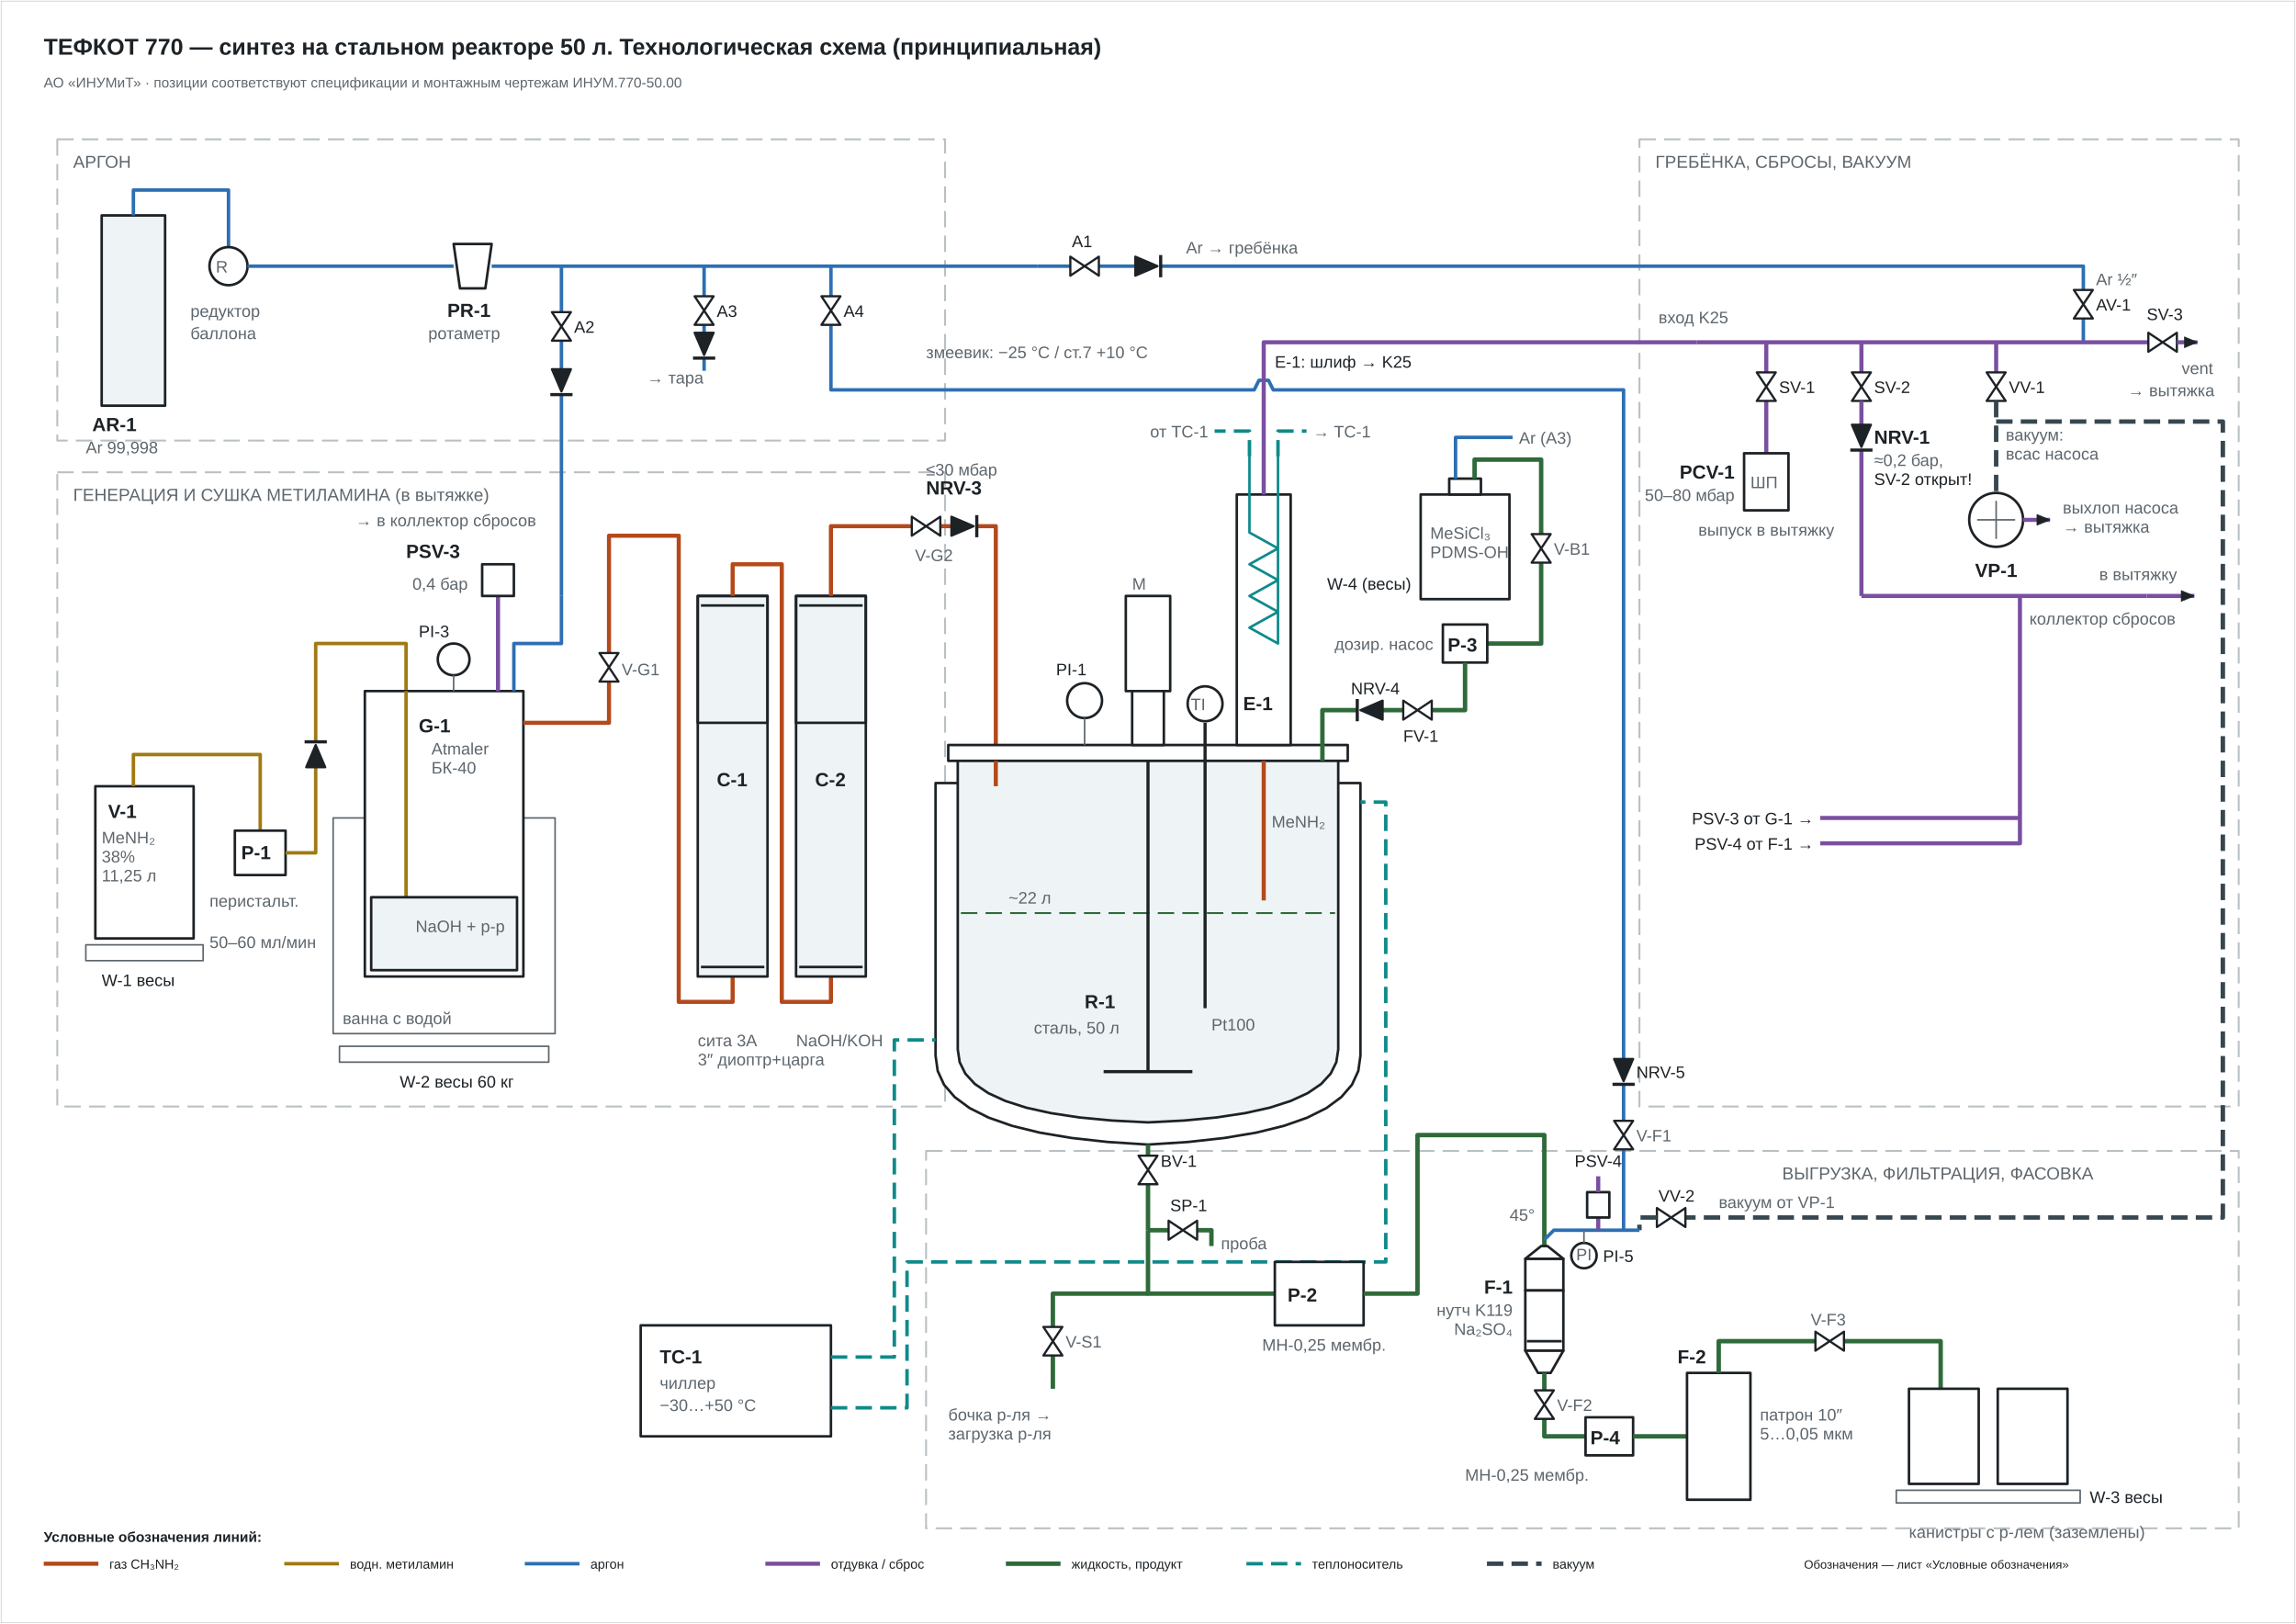
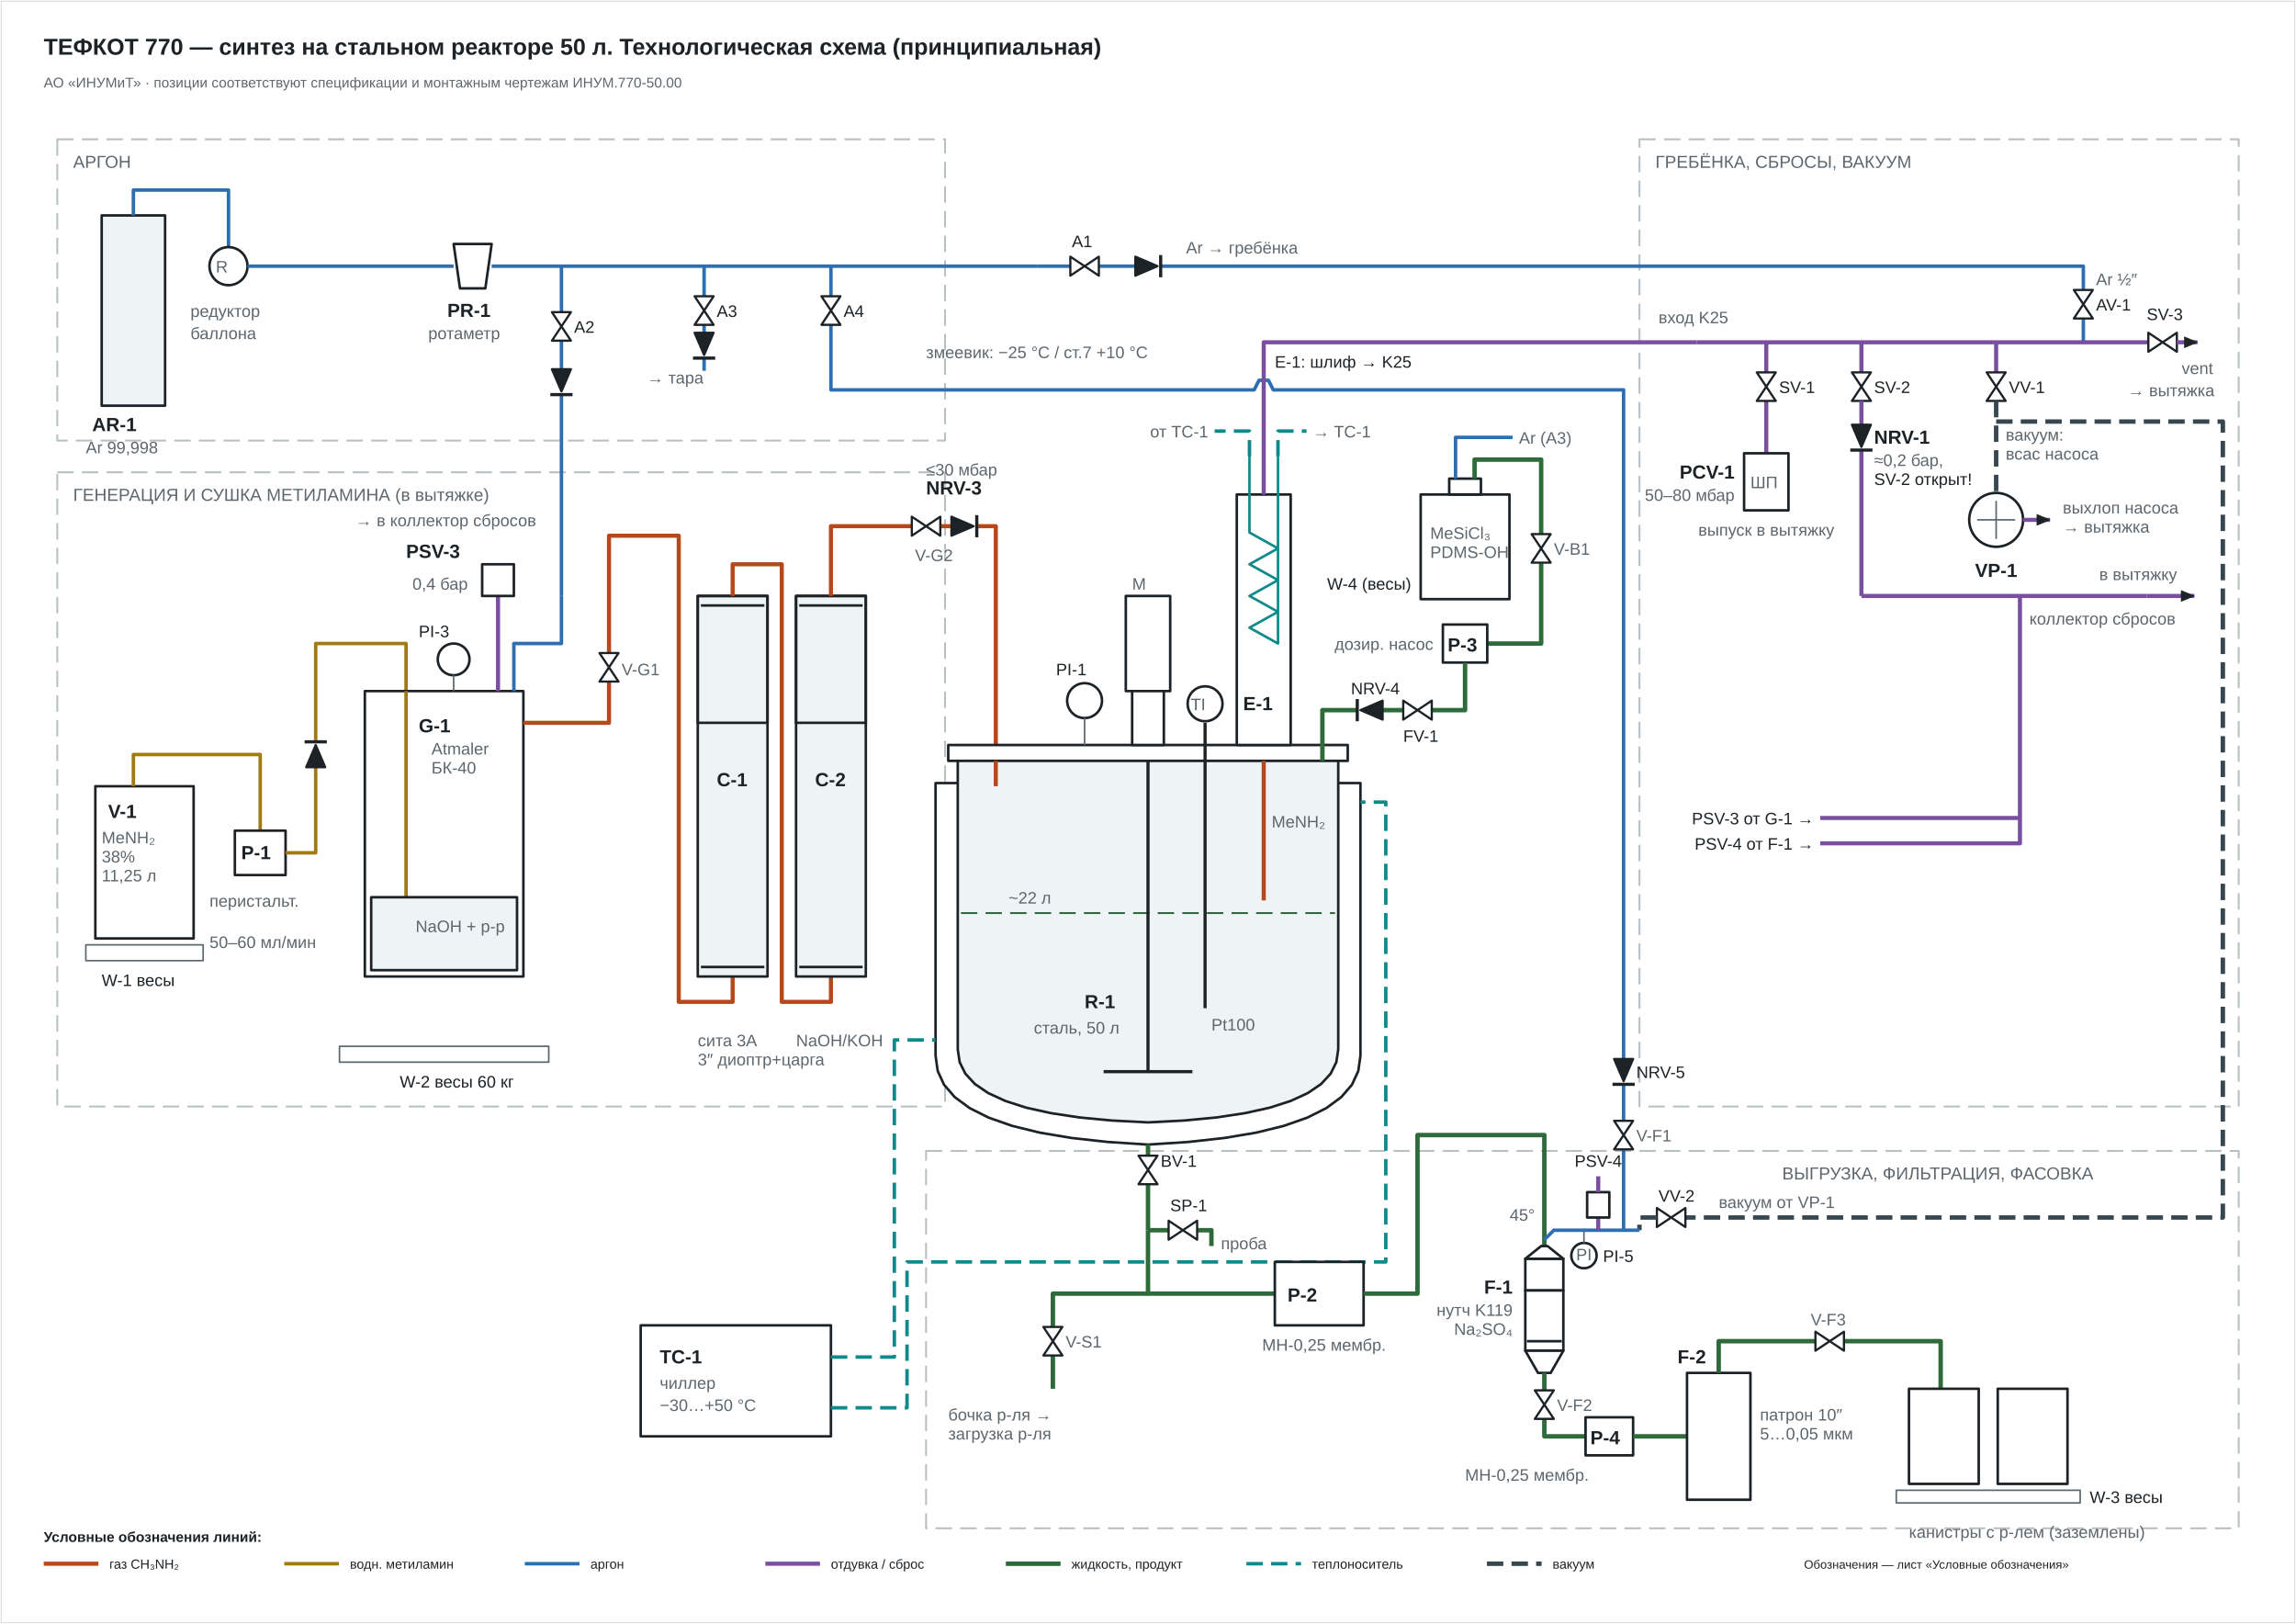
<svg xmlns="http://www.w3.org/2000/svg" viewBox="0 0 420.0 297.0" width="420.0mm" height="297.0mm" font-family="Arial, 'Liberation Sans', sans-serif">
  <rect width="100%" height="100%" fill="#fff" />
  <path d="M0.20,0.20 L419.80,0.20 L419.80,296.80 L0.20,296.80 Z" fill="none" stroke="#bbbbbb" stroke-width="0.1" stroke-linejoin="round" />
  <text x="8.00" y="10.00" font-size="4.2" text-anchor="start" fill="#1d2226" font-weight="bold">ТЕФКОТ 770 — синтез на стальном реакторе 50 л. Технологическая схема (принципиальная)</text>
  <text x="8.00" y="16.00" font-size="2.6" text-anchor="start" fill="#5d666d">АО «ИНУМиТ» · позиции соответствуют спецификации и монтажным чертежам ИНУМ.770-50.00</text>
  <path d="M10.48,25.48 L172.88,25.48 L172.88,80.58 L10.48,80.58 Z" fill="none" stroke="#b9c0c3" stroke-width="0.348" stroke-dasharray="3 1.5" stroke-linejoin="round" />
  <text x="13.38" y="30.70" font-size="3.19" text-anchor="start" fill="#5d666d">АРГОН</text>
  <path d="M10.48,86.38 L172.88,86.38 L172.88,202.38 L10.48,202.38 Z" fill="none" stroke="#b9c0c3" stroke-width="0.348" stroke-dasharray="3 1.5" stroke-linejoin="round" />
  <text x="13.38" y="91.60" font-size="3.19" text-anchor="start" fill="#5d666d">ГЕНЕРАЦИЯ И СУШКА МЕТИЛАМИНА (в вытяжке)</text>
  <path d="M299.90,25.48 L409.52,25.48 L409.52,202.38 L299.90,202.38 Z" fill="none" stroke="#b9c0c3" stroke-width="0.348" stroke-dasharray="3 1.5" stroke-linejoin="round" />
  <text x="302.80" y="30.70" font-size="3.19" text-anchor="start" fill="#5d666d">ГРЕБЁНКА, СБРОСЫ, ВАКУУМ</text>
  <path d="M169.40,210.50 L409.52,210.50 L409.52,279.52 L169.40,279.52 Z" fill="none" stroke="#b9c0c3" stroke-width="0.348" stroke-dasharray="3 1.5" stroke-linejoin="round" />
  <text x="326.00" y="215.72" font-size="3.19" text-anchor="start" fill="#5d666d">ВЫГРУЗКА, ФИЛЬТРАЦИЯ, ФАСОВКА</text>
  <path d="M18.60,39.40 L30.20,39.40 L30.20,74.20 L18.60,74.20 Z" fill="#eef3f5" stroke="#1d2226" stroke-width="0.464" stroke-linejoin="round" />
  <text x="16.86" y="78.84" font-size="3.48" text-anchor="start" fill="#1d2226" font-weight="bold">AR-1</text>
  <text x="15.70" y="82.90" font-size="3.045" text-anchor="start" fill="#5d666d">Ar 99,998</text>
  <path d="M24.40,39.40 L24.40,34.76 L41.80,34.76 L41.80,45.20" fill="none" stroke="#2d6fb3" stroke-width="0.638" stroke-linejoin="round" />
  <circle cx="41.80" cy="48.68" r="3.48" fill="#ffffff" stroke="#1d2226" stroke-width="0.464" />
  <text x="39.48" y="49.84" font-size="3.045" text-anchor="start" fill="#5d666d">R</text>
  <text x="34.84" y="57.96" font-size="3.045" text-anchor="start" fill="#5d666d">редуктор</text>
  <text x="34.84" y="62.02" font-size="3.045" text-anchor="start" fill="#5d666d">баллона</text>
  <path d="M45.28,48.68 L82.98,48.68" fill="none" stroke="#2d6fb3" stroke-width="0.638" stroke-linejoin="round" />
  <path d="M82.98,44.62 L89.94,44.62 L88.78,52.74 L84.14,52.74 Z" fill="#ffffff" stroke="#1d2226" stroke-width="0.464" stroke-linejoin="round" />
  <text x="81.82" y="57.96" font-size="3.48" text-anchor="start" fill="#1d2226" font-weight="bold">PR-1</text>
  <text x="78.34" y="62.02" font-size="3.045" text-anchor="start" fill="#5d666d">ротаметр</text>
  <path d="M89.94,48.68 L169.40,48.68 L189.70,48.68" fill="none" stroke="#2d6fb3" stroke-width="0.638" stroke-linejoin="round" />
  <path d="M102.70,48.68 L102.70,57.09" fill="none" stroke="#2d6fb3" stroke-width="0.638" stroke-linejoin="round" />
  <path d="M102.70,62.31 L102.70,67.53" fill="none" stroke="#2d6fb3" stroke-width="0.638" stroke-linejoin="round" />
  <path d="M102.70,72.17 L102.70,109.00" fill="none" stroke="#2d6fb3" stroke-width="0.638" stroke-linejoin="round" />
  <path d="M100.96,57.09 L104.44,62.31 L100.96,62.31 L104.44,57.09 Z" fill="#ffffff" stroke="#1d2226" stroke-width="0.406" stroke-linejoin="round" />
  <text x="105.02" y="60.86" font-size="3.045" text-anchor="start" fill="#1d2226">A2</text>
  <path d="M100.96,67.53 L102.70,71.59 L104.44,67.53 Z" fill="#1d2226" stroke="#1d2226" stroke-width="0.406" stroke-linejoin="round" />
  <path d="M100.67,72.17 L104.73,72.17" fill="none" stroke="#1d2226" stroke-width="0.58" stroke-linejoin="round" />
  <path d="M128.80,48.68 L128.80,54.19" fill="none" stroke="#2d6fb3" stroke-width="0.638" stroke-linejoin="round" />
  <path d="M128.80,59.41 L128.80,60.86" fill="none" stroke="#2d6fb3" stroke-width="0.638" stroke-linejoin="round" />
  <path d="M128.80,65.50 L128.80,67.82" fill="none" stroke="#2d6fb3" stroke-width="0.638" stroke-linejoin="round" />
  <path d="M127.06,54.19 L130.54,59.41 L127.06,59.41 L130.54,54.19 Z" fill="#ffffff" stroke="#1d2226" stroke-width="0.406" stroke-linejoin="round" />
  <path d="M127.06,60.86 L128.80,64.92 L130.54,60.86 Z" fill="#1d2226" stroke="#1d2226" stroke-width="0.406" stroke-linejoin="round" />
  <path d="M126.77,65.50 L130.83,65.50" fill="none" stroke="#1d2226" stroke-width="0.58" stroke-linejoin="round" />
  <text x="131.12" y="57.96" font-size="3.045" text-anchor="start" fill="#1d2226">A3</text>
  <text x="118.36" y="70.14" font-size="3.045" text-anchor="start" fill="#5d666d">→ тара</text>
  <path d="M152.00,48.68 L152.00,54.19" fill="none" stroke="#2d6fb3" stroke-width="0.638" stroke-linejoin="round" />
  <path d="M152.00,59.41 L152.00,71.30 L229.43,71.30 L230.30,69.56 L232.04,69.56 L232.91,71.30 L297.00,71.30 L297.00,193.68" fill="none" stroke="#2d6fb3" stroke-width="0.638" stroke-linejoin="round" />
  <path d="M297.00,198.32 L297.00,204.99" fill="none" stroke="#2d6fb3" stroke-width="0.638" stroke-linejoin="round" />
  <path d="M297.00,210.21 L297.00,225.00" fill="none" stroke="#2d6fb3" stroke-width="0.638" stroke-linejoin="round" />
  <path d="M150.26,54.19 L153.74,59.41 L150.26,59.41 L153.74,54.19 Z" fill="#ffffff" stroke="#1d2226" stroke-width="0.406" stroke-linejoin="round" />
  <text x="154.32" y="57.96" font-size="3.045" text-anchor="start" fill="#1d2226">A4</text>
  <path d="M295.26,193.68 L297.00,197.74 L298.74,193.68 Z" fill="#1d2226" stroke="#1d2226" stroke-width="0.406" stroke-linejoin="round" />
  <path d="M294.97,198.32 L299.03,198.32" fill="none" stroke="#1d2226" stroke-width="0.58" stroke-linejoin="round" />
  <text x="299.32" y="197.16" font-size="3.045" text-anchor="start" fill="#1d2226">NRV-5</text>
  <path d="M295.26,204.99 L298.74,210.21 L295.26,210.21 L298.74,204.99 Z" fill="#ffffff" stroke="#1d2226" stroke-width="0.406" stroke-linejoin="round" />
  <text x="299.32" y="208.76" font-size="3.045" text-anchor="start" fill="#5d666d">V-F1</text>
  <path d="M189.70,48.68 L195.79,48.68" fill="none" stroke="#2d6fb3" stroke-width="0.638" stroke-linejoin="round" />
  <path d="M201.01,48.68 L207.68,48.68" fill="none" stroke="#2d6fb3" stroke-width="0.638" stroke-linejoin="round" />
  <path d="M212.32,48.68 L381.10,48.68 L381.10,53.03" fill="none" stroke="#2d6fb3" stroke-width="0.638" stroke-linejoin="round" />
  <path d="M381.10,58.25 L381.10,62.60" fill="none" stroke="#2d6fb3" stroke-width="0.638" stroke-linejoin="round" />
  <path d="M195.79,46.94 L201.01,50.42 L201.01,46.94 L195.79,50.42 Z" fill="#ffffff" stroke="#1d2226" stroke-width="0.406" stroke-linejoin="round" />
  <text x="196.08" y="45.20" font-size="3.045" text-anchor="start" fill="#1d2226">A1</text>
  <path d="M207.68,46.94 L211.74,48.68 L207.68,50.42 Z" fill="#1d2226" stroke="#1d2226" stroke-width="0.406" stroke-linejoin="round" />
  <path d="M212.32,46.65 L212.32,50.71" fill="none" stroke="#1d2226" stroke-width="0.58" stroke-linejoin="round" />
  <text x="216.96" y="46.36" font-size="3.045" text-anchor="start" fill="#5d666d">Ar → гребёнка</text>
  <path d="M17.44,143.80 L35.42,143.80 L35.42,171.64 L17.44,171.64 Z" fill="#ffffff" stroke="#1d2226" stroke-width="0.464" stroke-linejoin="round" />
  <text x="19.76" y="149.60" font-size="3.48" text-anchor="start" fill="#1d2226" font-weight="bold">V-1</text>
  <text x="18.60" y="154.24" font-size="3.045" text-anchor="start" fill="#5d666d">MeNH₂</text>
  <text x="18.60" y="157.72" font-size="3.045" text-anchor="start" fill="#5d666d">38%</text>
  <text x="18.60" y="161.20" font-size="3.045" text-anchor="start" fill="#5d666d">11,25 л</text>
  <path d="M15.70,172.80 L37.16,172.80 L37.16,175.70 L15.70,175.70 Z" fill="none" stroke="#5d666d" stroke-width="0.29" stroke-linejoin="round" />
  <text x="18.60" y="180.34" font-size="3.045" text-anchor="start" fill="#1d2226">W-1 весы</text>
  <path d="M24.40,143.80 L24.40,138.00 L47.60,138.00 L47.60,151.92" fill="none" stroke="#a07a12" stroke-width="0.638" stroke-linejoin="round" />
  <path d="M42.96,151.92 L52.24,151.92 L52.24,160.04 L42.96,160.04 Z" fill="#ffffff" stroke="#1d2226" stroke-width="0.464" stroke-linejoin="round" />
  <text x="44.12" y="157.14" font-size="3.48" text-anchor="start" fill="#1d2226" font-weight="bold">P-1</text>
  <text x="38.32" y="165.84" font-size="3.045" text-anchor="start" fill="#5d666d">перистальт.</text>
  <text x="38.32" y="173.38" font-size="3.045" text-anchor="start" fill="#5d666d">50–60 мл/мин</text>
  <path d="M52.24,155.98 L57.75,155.98 L57.75,140.32" fill="none" stroke="#a07a12" stroke-width="0.638" stroke-linejoin="round" />
  <path d="M57.75,135.68 L57.75,117.70 L74.28,117.70 L74.28,126.40" fill="none" stroke="#a07a12" stroke-width="0.638" stroke-linejoin="round" />
  <path d="M56.01,140.32 L57.75,136.26 L59.49,140.32 Z" fill="#1d2226" stroke="#1d2226" stroke-width="0.406" stroke-linejoin="round" />
  <path d="M55.72,135.68 L59.78,135.68" fill="none" stroke="#1d2226" stroke-width="0.58" stroke-linejoin="round" />
-   <path d="M60.94,149.60 L101.54,149.60 L101.54,189.04 L60.94,189.04 Z" fill="none" stroke="#5d666d" stroke-width="0.29" stroke-linejoin="round" />
-   <text x="62.68" y="187.30" font-size="3.045" text-anchor="start" fill="#5d666d">ванна с водой</text>
  <path d="M66.74,126.40 L95.74,126.40 L95.74,178.60 L66.74,178.60 Z" fill="#ffffff" stroke="#1d2226" stroke-width="0.464" stroke-linejoin="round" />
  <path d="M74.28,126.40 L74.28,172.80" fill="none" stroke="#a07a12" stroke-width="0.638" stroke-linejoin="round" />
  <path d="M67.90,164.10 L94.58,164.10 L94.58,177.44 L67.90,177.44 Z" fill="#eef3f5" stroke="#1d2226" stroke-width="0.464" stroke-linejoin="round" />
  <text x="76.02" y="170.48" font-size="3.045" text-anchor="start" fill="#5d666d">NaOH + р-р</text>
  <text x="76.60" y="133.94" font-size="3.48" text-anchor="start" fill="#1d2226" font-weight="bold">G-1</text>
  <text x="78.92" y="138.00" font-size="3.045" text-anchor="start" fill="#5d666d">Atmaler</text>
  <text x="78.92" y="141.48" font-size="3.045" text-anchor="start" fill="#5d666d">БК-40</text>
  <path d="M62.10,191.36 L100.38,191.36 L100.38,194.26 L62.10,194.26 Z" fill="none" stroke="#5d666d" stroke-width="0.29" stroke-linejoin="round" />
  <text x="73.12" y="198.90" font-size="3.045" text-anchor="start" fill="#1d2226">W-2 весы 60 кг</text>
  <path d="M91.10,126.40 L91.10,117.70 L91.10,109.00" fill="none" stroke="#7a4fa0" stroke-width="0.754" stroke-linejoin="round" />
  <path d="M88.20,103.20 L94.00,103.20 L94.00,109.00 L88.20,109.00 Z" fill="#ffffff" stroke="#1d2226" stroke-width="0.464" stroke-linejoin="round" />
  <text x="74.28" y="102.04" font-size="3.48" text-anchor="start" fill="#1d2226" font-weight="bold">PSV-3</text>
  <text x="75.44" y="107.84" font-size="3.045" text-anchor="start" fill="#5d666d">0,4 бар</text>
  <text x="65.00" y="96.24" font-size="3.045" text-anchor="start" fill="#5d666d">→ в коллектор сбросов</text>
  <circle cx="82.98" cy="120.60" r="2.90" fill="#ffffff" stroke="#1d2226" stroke-width="0.464" />
  <path d="M82.98,123.50 L82.98,126.40" fill="none" stroke="#5d666d" stroke-width="0.29" stroke-linejoin="round" />
  <text x="76.60" y="116.54" font-size="3.045" text-anchor="start" fill="#1d2226">PI-3</text>
  <path d="M102.70,109.00 L102.70,117.70 L94.00,117.70 L94.00,126.40" fill="none" stroke="#2d6fb3" stroke-width="0.638" stroke-linejoin="round" />
  <path d="M95.74,132.20 L111.40,132.20 L111.40,124.66" fill="none" stroke="#b4491b" stroke-width="0.754" stroke-linejoin="round" />
  <path d="M111.40,119.44 L111.40,97.98 L124.16,97.98 L124.16,183.24 L134.02,183.24 L134.02,178.60" fill="none" stroke="#b4491b" stroke-width="0.754" stroke-linejoin="round" />
  <path d="M109.66,119.44 L113.14,124.66 L109.66,124.66 L113.14,119.44 Z" fill="#ffffff" stroke="#1d2226" stroke-width="0.406" stroke-linejoin="round" />
  <text x="113.72" y="123.50" font-size="3.045" text-anchor="start" fill="#5d666d">V-G1</text>
  <path d="M127.64,109.00 L140.40,109.00 L140.40,178.60 L127.64,178.60 Z" fill="#eef3f5" stroke="#1d2226" stroke-width="0.464" stroke-linejoin="round" />
  <path d="M127.64,109.00 L140.40,109.00 L140.40,132.20 L127.64,132.20 Z" fill="none" stroke="#1d2226" stroke-width="0.464" stroke-linejoin="round" />
  <path d="M128.22,110.74 L139.82,110.74" fill="none" stroke="#1d2226" stroke-width="0.464" stroke-linejoin="round" />
  <path d="M128.22,176.86 L139.82,176.86" fill="none" stroke="#1d2226" stroke-width="0.464" stroke-linejoin="round" />
  <text x="131.12" y="143.80" font-size="3.48" text-anchor="start" fill="#1d2226" font-weight="bold">C-1</text>
  <text x="127.64" y="191.36" font-size="3.045" text-anchor="start" fill="#5d666d">сита 3A</text>
  <text x="127.64" y="194.84" font-size="3.045" text-anchor="start" fill="#5d666d">3″ диоптр+царга</text>
  <path d="M134.02,109.00 L134.02,103.20 L143.01,103.20 L143.01,183.24 L152.00,183.24 L152.00,178.60" fill="none" stroke="#b4491b" stroke-width="0.754" stroke-linejoin="round" />
  <path d="M145.62,109.00 L158.38,109.00 L158.38,178.60 L145.62,178.60 Z" fill="#eef3f5" stroke="#1d2226" stroke-width="0.464" stroke-linejoin="round" />
  <path d="M145.62,109.00 L158.38,109.00 L158.38,132.20 L145.62,132.20 Z" fill="none" stroke="#1d2226" stroke-width="0.464" stroke-linejoin="round" />
  <path d="M146.20,110.74 L157.80,110.74" fill="none" stroke="#1d2226" stroke-width="0.464" stroke-linejoin="round" />
  <path d="M146.20,176.86 L157.80,176.86" fill="none" stroke="#1d2226" stroke-width="0.464" stroke-linejoin="round" />
  <text x="149.10" y="143.80" font-size="3.48" text-anchor="start" fill="#1d2226" font-weight="bold">C-2</text>
  <text x="145.62" y="191.36" font-size="3.045" text-anchor="start" fill="#5d666d">NaOH/KOH</text>
  <path d="M152.00,109.00 L152.00,96.24 L166.79,96.24" fill="none" stroke="#b4491b" stroke-width="0.754" stroke-linejoin="round" />
  <path d="M172.01,96.24 L174.04,96.24" fill="none" stroke="#b4491b" stroke-width="0.754" stroke-linejoin="round" />
  <path d="M178.68,96.24 L182.16,96.24 L182.16,136.26" fill="none" stroke="#b4491b" stroke-width="0.754" stroke-linejoin="round" />
  <path d="M166.79,94.50 L172.01,97.98 L172.01,94.50 L166.79,97.98 Z" fill="#ffffff" stroke="#1d2226" stroke-width="0.406" stroke-linejoin="round" />
  <text x="167.37" y="102.62" font-size="3.045" text-anchor="start" fill="#5d666d">V-G2</text>
  <path d="M174.04,94.50 L178.10,96.24 L174.04,97.98 Z" fill="#1d2226" stroke="#1d2226" stroke-width="0.406" stroke-linejoin="round" />
  <path d="M178.68,94.21 L178.68,98.27" fill="none" stroke="#1d2226" stroke-width="0.58" stroke-linejoin="round" />
  <text x="169.40" y="90.44" font-size="3.48" text-anchor="start" fill="#1d2226" font-weight="bold">NRV-3</text>
  <text x="169.40" y="86.96" font-size="3.045" text-anchor="start" fill="#5d666d">≤30 мбар</text>
  <path d="M171.14,143.22 L171.14,193.10 L171.53,195.87 L172.69,198.39 L174.64,200.65 L177.36,202.66 L180.85,204.41 L185.13,205.91 L190.18,207.15 L196.01,208.13 L202.62,208.86 L210.00,209.34 L217.38,208.86 L223.99,208.13 L229.82,207.15 L234.87,205.91 L239.14,204.41 L242.64,202.66 L245.36,200.65 L247.31,198.39 L248.47,195.87 L248.86,193.10 L248.86,143.22 Z" fill="#ffffff" stroke="#1d2226" stroke-width="0.464" stroke-linejoin="round" />
  <path d="M175.20,138.00 L175.20,191.94 L175.55,194.27 L176.59,196.37 L178.33,198.26 L180.77,199.92 L183.90,201.36 L187.73,202.59 L192.25,203.59 L197.47,204.38 L203.39,204.94 L210.00,205.28 L216.61,204.94 L222.53,204.38 L227.75,203.59 L232.27,202.59 L236.10,201.36 L239.23,199.92 L241.67,198.26 L243.41,196.37 L244.45,194.27 L244.80,191.94 L244.80,138.00 Z" fill="#eef3f5" stroke="#1d2226" stroke-width="0.464" stroke-linejoin="round" />
  <path d="M173.46,136.26 L246.54,136.26 L246.54,139.16 L173.46,139.16 Z" fill="#ffffff" stroke="#1d2226" stroke-width="0.464" stroke-linejoin="round" />
  <path d="M175.78,167.00 L244.22,167.00" fill="none" stroke="#2f6b3a" stroke-width="0.348" stroke-dasharray="3 1.5" stroke-linejoin="round" />
  <text x="184.48" y="165.26" font-size="3.045" text-anchor="start" fill="#5d666d">~22 л</text>
  <text x="198.40" y="184.40" font-size="3.48" text-anchor="start" fill="#1d2226" font-weight="bold">R-1</text>
  <text x="189.12" y="189.04" font-size="3.045" text-anchor="start" fill="#5d666d">сталь, 50 л</text>
  <path d="M182.16,139.16 L182.16,143.80" fill="none" stroke="#b4491b" stroke-width="0.754" stroke-linejoin="round" />
  <path d="M231.17,139.16 L231.17,164.68" fill="none" stroke="#b4491b" stroke-width="0.754" stroke-linejoin="round" />
  <text x="232.62" y="151.34" font-size="3.045" text-anchor="start" fill="#5d666d">MeNH₂</text>
  <circle cx="198.40" cy="128.14" r="3.19" fill="#ffffff" stroke="#1d2226" stroke-width="0.464" />
  <path d="M198.40,131.33 L198.40,136.26" fill="none" stroke="#5d666d" stroke-width="0.29" stroke-linejoin="round" />
  <text x="193.18" y="123.50" font-size="3.045" text-anchor="start" fill="#1d2226">PI-1</text>
  <path d="M205.94,109.00 L214.06,109.00 L214.06,126.40 L205.94,126.40 Z" fill="#ffffff" stroke="#1d2226" stroke-width="0.464" stroke-linejoin="round" />
  <text x="207.10" y="107.84" font-size="3.045" text-anchor="start" fill="#5d666d">M</text>
  <path d="M207.10,126.40 L212.90,126.40 L212.90,136.26 L207.10,136.26 Z" fill="#ffffff" stroke="#1d2226" stroke-width="0.464" stroke-linejoin="round" />
  <path d="M210.00,139.16 L210.00,196.00" fill="none" stroke="#1d2226" stroke-width="0.58" stroke-linejoin="round" />
  <path d="M201.88,196.00 L218.12,196.00" fill="none" stroke="#1d2226" stroke-width="0.58" stroke-linejoin="round" />
  <path d="M220.44,132.20 L220.44,184.40" fill="none" stroke="#1d2226" stroke-width="0.58" stroke-linejoin="round" />
  <circle cx="220.44" cy="128.72" r="3.19" fill="#ffffff" stroke="#1d2226" stroke-width="0.464" />
  <text x="217.83" y="129.88" font-size="3.045" text-anchor="start" fill="#5d666d">TI</text>
  <text x="221.60" y="188.46" font-size="3.045" text-anchor="start" fill="#5d666d">Pt100</text>
  <path d="M226.24,90.44 L236.10,90.44 L236.10,136.26 L226.24,136.26 Z" fill="#ffffff" stroke="#1d2226" stroke-width="0.464" stroke-linejoin="round" />
  <path d="M228.56,83.48 L228.56,97.40 L233.78,100.30 L228.56,103.20 L233.78,106.10 L228.56,109.00 L233.78,111.90 L228.56,114.80 L233.78,117.70 L233.78,83.48" fill="none" stroke="#0f8a8a" stroke-width="0.464" stroke-linejoin="round" />
  <path d="M228.56,83.48 L228.56,78.84 L222.18,78.84" fill="none" stroke="#0f8a8a" stroke-width="0.638" stroke-dasharray="3 1.5" stroke-linejoin="round" />
  <path d="M233.78,83.48 L233.78,78.84 L239.00,78.84" fill="none" stroke="#0f8a8a" stroke-width="0.638" stroke-dasharray="3 1.5" stroke-linejoin="round" />
  <text x="240.16" y="80.00" font-size="3.045" text-anchor="start" fill="#5d666d">→ TC-1</text>
  <text x="221.02" y="80.00" font-size="3.045" text-anchor="end" fill="#5d666d">от TC-1</text>
  <text x="227.40" y="129.88" font-size="3.48" text-anchor="start" fill="#1d2226" font-weight="bold">E-1</text>
  <text x="169.40" y="65.50" font-size="3.045" text-anchor="start" fill="#5d666d">змеевик: −25 °C / ст.7 +10 °C</text>
  <path d="M259.88,90.44 L276.12,90.44 L276.12,109.58 L259.88,109.58 Z" fill="#ffffff" stroke="#1d2226" stroke-width="0.464" stroke-linejoin="round" />
  <path d="M265.10,87.54 L270.90,87.54 L270.90,90.44 L265.10,90.44 Z" fill="#ffffff" stroke="#1d2226" stroke-width="0.464" stroke-linejoin="round" />
  <text x="261.62" y="98.56" font-size="3.045" text-anchor="start" fill="#5d666d">MeSiCl₃</text>
  <text x="261.62" y="102.04" font-size="3.045" text-anchor="start" fill="#5d666d">PDMS-OH</text>
  <text x="258.14" y="107.84" font-size="3.045" text-anchor="end" fill="#1d2226">W-4 (весы)</text>
  <path d="M266.26,87.54 L266.26,80.00 L276.70,80.00" fill="none" stroke="#2d6fb3" stroke-width="0.638" stroke-linejoin="round" />
  <text x="277.86" y="81.16" font-size="3.045" text-anchor="start" fill="#5d666d">Ar (A3)</text>
  <path d="M269.74,87.54 L269.74,84.06 L281.92,84.06 L281.92,97.69" fill="none" stroke="#2f6b3a" stroke-width="0.812" stroke-linejoin="round" />
  <path d="M281.92,102.91 L281.92,117.70 L272.06,117.70" fill="none" stroke="#2f6b3a" stroke-width="0.812" stroke-linejoin="round" />
  <path d="M280.18,97.69 L283.66,102.91 L280.18,102.91 L283.66,97.69 Z" fill="#ffffff" stroke="#1d2226" stroke-width="0.406" stroke-linejoin="round" />
  <text x="284.24" y="101.46" font-size="3.045" text-anchor="start" fill="#5d666d">V-B1</text>
  <path d="M263.94,114.22 L272.06,114.22 L272.06,121.18 L263.94,121.18 Z" fill="#ffffff" stroke="#1d2226" stroke-width="0.464" stroke-linejoin="round" />
  <text x="264.81" y="119.15" font-size="3.48" text-anchor="start" fill="#1d2226" font-weight="bold">P-3</text>
  <text x="262.20" y="118.86" font-size="3.045" text-anchor="end" fill="#5d666d">дозир. насос</text>
  <path d="M268.00,121.18 L268.00,129.88 L261.91,129.88" fill="none" stroke="#2f6b3a" stroke-width="0.812" stroke-linejoin="round" />
  <path d="M256.69,129.88 L252.92,129.88" fill="none" stroke="#2f6b3a" stroke-width="0.812" stroke-linejoin="round" />
  <path d="M248.28,129.88 L241.90,129.88 L241.90,139.16" fill="none" stroke="#2f6b3a" stroke-width="0.812" stroke-linejoin="round" />
  <path d="M256.69,128.14 L261.91,131.62 L261.91,128.14 L256.69,131.62 Z" fill="#ffffff" stroke="#1d2226" stroke-width="0.406" stroke-linejoin="round" />
  <text x="256.69" y="135.68" font-size="3.045" text-anchor="start" fill="#1d2226">FV-1</text>
  <path d="M252.92,128.14 L248.86,129.88 L252.92,131.62 Z" fill="#1d2226" stroke="#1d2226" stroke-width="0.406" stroke-linejoin="round" />
  <path d="M248.28,127.85 L248.28,131.91" fill="none" stroke="#1d2226" stroke-width="0.58" stroke-linejoin="round" />
  <text x="247.12" y="126.98" font-size="3.045" text-anchor="start" fill="#1d2226">NRV-4</text>
  <path d="M231.17,90.44 L231.17,62.60 L310.34,62.60" fill="none" stroke="#7a4fa0" stroke-width="0.754" stroke-linejoin="round" />
  <text x="233.20" y="67.24" font-size="3.045" text-anchor="start" fill="#1d2226">E-1: шлиф → K25</text>
  <path d="M117.20,242.40 L152.00,242.40 L152.00,262.70 L117.20,262.70 Z" fill="#ffffff" stroke="#1d2226" stroke-width="0.464" stroke-linejoin="round" />
  <text x="120.68" y="249.36" font-size="3.48" text-anchor="start" fill="#1d2226" font-weight="bold">TC-1</text>
  <text x="120.68" y="254.00" font-size="3.045" text-anchor="start" fill="#5d666d">чиллер</text>
  <text x="120.68" y="258.06" font-size="3.045" text-anchor="start" fill="#5d666d">−30…+50 °C</text>
  <path d="M152.00,248.20 L163.60,248.20 L163.60,190.20 L171.14,190.20" fill="none" stroke="#0f8a8a" stroke-width="0.638" stroke-dasharray="3 1.5" stroke-linejoin="round" />
  <path d="M152.00,257.48 L165.92,257.48 L165.92,230.80 L253.50,230.80 L253.50,146.70 L248.86,146.70" fill="none" stroke="#0f8a8a" stroke-width="0.638" stroke-dasharray="3 1.5" stroke-linejoin="round" />
  <path d="M310.34,62.60 L392.99,62.60" fill="none" stroke="#7a4fa0" stroke-width="0.754" stroke-linejoin="round" />
  <text x="303.38" y="59.12" font-size="3.045" text-anchor="start" fill="#5d666d">вход K25</text>
  <path d="M323.10,62.60 L323.10,68.11" fill="none" stroke="#7a4fa0" stroke-width="0.754" stroke-linejoin="round" />
  <path d="M323.10,73.33 L323.10,82.90" fill="none" stroke="#7a4fa0" stroke-width="0.754" stroke-linejoin="round" />
  <path d="M321.36,68.11 L324.84,73.33 L321.36,73.33 L324.84,68.11 Z" fill="#ffffff" stroke="#1d2226" stroke-width="0.406" stroke-linejoin="round" />
  <text x="325.42" y="71.88" font-size="3.045" text-anchor="start" fill="#1d2226">SV-1</text>
  <path d="M319.04,82.90 L327.16,82.90 L327.16,93.34 L319.04,93.34 Z" fill="#ffffff" stroke="#1d2226" stroke-width="0.464" stroke-linejoin="round" />
  <text x="320.20" y="89.28" font-size="3.045" text-anchor="start" fill="#5d666d">ШП</text>
  <text x="317.30" y="87.54" font-size="3.48" text-anchor="end" fill="#1d2226" font-weight="bold">PCV-1</text>
  <text x="317.30" y="91.60" font-size="3.045" text-anchor="end" fill="#5d666d">50–80 мбар</text>
  <text x="323.10" y="97.98" font-size="3.045" text-anchor="middle" fill="#5d666d">выпуск в вытяжку</text>
  <path d="M340.50,62.60 L340.50,68.11" fill="none" stroke="#7a4fa0" stroke-width="0.754" stroke-linejoin="round" />
  <path d="M338.76,68.11 L342.24,73.33 L338.76,73.33 L342.24,68.11 Z" fill="#ffffff" stroke="#1d2226" stroke-width="0.406" stroke-linejoin="round" />
  <text x="342.82" y="71.88" font-size="3.045" text-anchor="start" fill="#1d2226">SV-2</text>
  <path d="M340.50,73.33 L340.50,77.68" fill="none" stroke="#7a4fa0" stroke-width="0.754" stroke-linejoin="round" />
  <path d="M340.50,82.32 L340.50,109.00" fill="none" stroke="#7a4fa0" stroke-width="0.754" stroke-linejoin="round" />
  <path d="M338.76,77.68 L340.50,81.74 L342.24,77.68 Z" fill="#1d2226" stroke="#1d2226" stroke-width="0.406" stroke-linejoin="round" />
  <path d="M338.47,82.32 L342.53,82.32" fill="none" stroke="#1d2226" stroke-width="0.58" stroke-linejoin="round" />
  <text x="342.82" y="81.16" font-size="3.48" text-anchor="start" fill="#1d2226" font-weight="bold">NRV-1</text>
  <text x="342.82" y="85.22" font-size="3.045" text-anchor="start" fill="#5d666d">≈0,2 бар,</text>
  <text x="342.82" y="88.70" font-size="3.045" text-anchor="start" fill="#1d2226">SV-2 открыт!</text>
  <path d="M365.15,62.60 L365.15,68.11" fill="none" stroke="#7a4fa0" stroke-width="0.754" stroke-linejoin="round" />
  <path d="M363.41,68.11 L366.89,73.33 L363.41,73.33 L366.89,68.11 Z" fill="#ffffff" stroke="#1d2226" stroke-width="0.406" stroke-linejoin="round" />
  <text x="367.47" y="71.88" font-size="3.045" text-anchor="start" fill="#1d2226">VV-1</text>
  <path d="M365.15,73.33 L365.15,90.15" fill="none" stroke="#37474f" stroke-width="0.812" stroke-dasharray="3 1.5" stroke-linejoin="round" />
  <path d="M365.15,77.10 L406.62,77.10 L406.62,222.68 L308.31,222.68" fill="none" stroke="#37474f" stroke-width="0.812" stroke-dasharray="3 1.5" stroke-linejoin="round" />
  <path d="M303.09,220.94 L308.31,224.42 L308.31,220.94 L303.09,224.42 Z" fill="#ffffff" stroke="#1d2226" stroke-width="0.406" stroke-linejoin="round" />
  <path d="M303.09,222.68 L299.90,222.68 L299.90,225.00" fill="none" stroke="#37474f" stroke-width="0.812" stroke-dasharray="3 1.5" stroke-linejoin="round" />
  <text x="303.38" y="219.78" font-size="3.045" text-anchor="start" fill="#1d2226">VV-2</text>
  <text x="314.40" y="220.94" font-size="3.045" text-anchor="start" fill="#5d666d">вакуум от VP-1</text>
  <text x="366.89" y="80.58" font-size="3.045" text-anchor="start" fill="#5d666d">вакуум:</text>
  <text x="366.89" y="84.06" font-size="3.045" text-anchor="start" fill="#5d666d">всас насоса</text>
  <circle cx="365.15" cy="95.08" r="4.93" fill="#ffffff" stroke="#1d2226" stroke-width="0.464" />
  <path d="M361.67,95.08 L368.63,95.08" fill="none" stroke="#5d666d" stroke-width="0.29" stroke-linejoin="round" />
  <path d="M365.15,91.60 L365.15,98.56" fill="none" stroke="#5d666d" stroke-width="0.29" stroke-linejoin="round" />
  <text x="365.15" y="105.52" font-size="3.48" text-anchor="middle" fill="#1d2226" font-weight="bold">VP-1</text>
  <path d="M370.08,95.08 L375.01,95.08" fill="none" stroke="#7a4fa0" stroke-width="0.754" stroke-linejoin="round" />
  <path d="M375.01,95.08 L372.61,96.08 L372.61,94.08 Z" fill="#1d2226" stroke="#1d2226" stroke-width="0.1" stroke-linejoin="round" />
  <text x="377.33" y="93.92" font-size="3.045" text-anchor="start" fill="#5d666d">выхлоп насоса</text>
  <text x="377.33" y="97.40" font-size="3.045" text-anchor="start" fill="#5d666d">→ вытяжка</text>
  <path d="M379.36,53.03 L382.84,58.25 L379.36,58.25 L382.84,53.03 Z" fill="#ffffff" stroke="#1d2226" stroke-width="0.406" stroke-linejoin="round" />
  <text x="383.42" y="56.80" font-size="3.045" text-anchor="start" fill="#1d2226">AV-1</text>
  <text x="383.42" y="52.16" font-size="3.045" text-anchor="start" fill="#5d666d">Ar ½″</text>
  <path d="M392.99,60.86 L398.21,64.34 L398.21,60.86 L392.99,64.34 Z" fill="#ffffff" stroke="#1d2226" stroke-width="0.406" stroke-linejoin="round" />
  <text x="392.70" y="58.54" font-size="3.045" text-anchor="start" fill="#1d2226">SV-3</text>
  <path d="M398.21,62.60 L401.98,62.60" fill="none" stroke="#7a4fa0" stroke-width="0.754" stroke-linejoin="round" />
  <path d="M401.98,62.60 L399.58,63.60 L399.58,61.60 Z" fill="#1d2226" stroke="#1d2226" stroke-width="0.1" stroke-linejoin="round" />
  <text x="399.08" y="68.40" font-size="3.045" text-anchor="start" fill="#5d666d">vent</text>
  <text x="389.22" y="72.46" font-size="3.045" text-anchor="start" fill="#5d666d">→ вытяжка</text>
  <path d="M340.50,109.00 L392.70,109.00" fill="none" stroke="#7a4fa0" stroke-width="0.754" stroke-linejoin="round" />
  <path d="M392.70,109.00 L401.40,109.00" fill="none" stroke="#7a4fa0" stroke-width="0.754" stroke-linejoin="round" />
  <path d="M401.40,109.00 L399.00,110.00 L399.00,108.00 Z" fill="#1d2226" stroke="#1d2226" stroke-width="0.1" stroke-linejoin="round" />
  <text x="371.24" y="114.22" font-size="3.045" text-anchor="start" fill="#5d666d">коллектор сбросов</text>
  <text x="384.00" y="106.10" font-size="3.045" text-anchor="start" fill="#5d666d">в вытяжку</text>
  <text x="331.80" y="150.76" font-size="3.045" text-anchor="end" fill="#1d2226">PSV-3 от G-1 →</text>
  <path d="M332.96,149.60 L369.50,149.60" fill="none" stroke="#7a4fa0" stroke-width="0.754" stroke-linejoin="round" />
  <text x="331.80" y="155.40" font-size="3.045" text-anchor="end" fill="#1d2226">PSV-4 от F-1 →</text>
  <path d="M332.96,154.24 L369.50,154.24 L369.50,109.00" fill="none" stroke="#7a4fa0" stroke-width="0.754" stroke-linejoin="round" />
  <path d="M210.00,209.34 L210.00,211.37" fill="none" stroke="#2f6b3a" stroke-width="0.812" stroke-linejoin="round" />
  <path d="M210.00,216.59 L210.00,225.00" fill="none" stroke="#2f6b3a" stroke-width="0.812" stroke-linejoin="round" />
  <path d="M208.26,211.37 L211.74,216.59 L208.26,216.59 L211.74,211.37 Z" fill="#ffffff" stroke="#1d2226" stroke-width="0.406" stroke-linejoin="round" />
  <text x="212.32" y="213.40" font-size="3.045" text-anchor="start" fill="#1d2226">BV-1</text>
  <path d="M210.00,225.00 L210.00,236.60 L233.20,236.60" fill="none" stroke="#2f6b3a" stroke-width="0.812" stroke-linejoin="round" />
  <path d="M210.00,225.00 L213.77,225.00" fill="none" stroke="#2f6b3a" stroke-width="0.812" stroke-linejoin="round" />
  <path d="M218.99,225.00 L221.60,225.00 L221.60,227.90" fill="none" stroke="#2f6b3a" stroke-width="0.812" stroke-linejoin="round" />
  <path d="M213.77,223.26 L218.99,226.74 L218.99,223.26 L213.77,226.74 Z" fill="#ffffff" stroke="#1d2226" stroke-width="0.406" stroke-linejoin="round" />
  <text x="214.06" y="221.52" font-size="3.045" text-anchor="start" fill="#1d2226">SP-1</text>
  <text x="223.34" y="228.48" font-size="3.045" text-anchor="start" fill="#5d666d">проба</text>
  <path d="M210.00,236.60 L192.60,236.60 L192.60,242.69" fill="none" stroke="#2f6b3a" stroke-width="0.812" stroke-linejoin="round" />
  <path d="M192.60,247.91 L192.60,254.00" fill="none" stroke="#2f6b3a" stroke-width="0.812" stroke-linejoin="round" />
  <path d="M190.86,242.69 L194.34,247.91 L190.86,247.91 L194.34,242.69 Z" fill="#ffffff" stroke="#1d2226" stroke-width="0.406" stroke-linejoin="round" />
  <text x="194.92" y="246.46" font-size="3.045" text-anchor="start" fill="#5d666d">V-S1</text>
  <text x="173.46" y="259.80" font-size="3.045" text-anchor="start" fill="#5d666d">бочка р-ля →</text>
  <text x="173.46" y="263.28" font-size="3.045" text-anchor="start" fill="#5d666d">загрузка р-ля</text>
  <path d="M233.20,230.80 L249.44,230.80 L249.44,242.40 L233.20,242.40 Z" fill="#ffffff" stroke="#1d2226" stroke-width="0.464" stroke-linejoin="round" />
  <text x="235.52" y="238.05" font-size="3.48" text-anchor="start" fill="#1d2226" font-weight="bold">P-2</text>
  <text x="230.88" y="247.04" font-size="3.045" text-anchor="start" fill="#5d666d">МН-0,25 мембр.</text>
  <path d="M249.44,236.60 L259.30,236.60 L259.30,207.60 L282.50,207.60 L282.50,227.90" fill="none" stroke="#2f6b3a" stroke-width="0.812" stroke-linejoin="round" />
  <path d="M281.92,227.90 L283.08,227.90 L285.98,230.22 L279.02,230.22 Z" fill="#ffffff" stroke="#1d2226" stroke-width="0.464" stroke-linejoin="round" />
  <path d="M279.02,230.22 L285.98,230.22 L285.98,236.02 L279.02,236.02 Z" fill="none" stroke="#1d2226" stroke-width="0.464" stroke-linejoin="round" />
  <path d="M279.02,236.02 L285.98,236.02 L285.98,247.04 L279.02,247.04 Z" fill="#ffffff" stroke="#1d2226" stroke-width="0.464" stroke-linejoin="round" />
  <path d="M279.31,245.30 L285.69,245.30" fill="none" stroke="#1d2226" stroke-width="0.464" stroke-linejoin="round" />
  <path d="M279.02,247.04 L285.98,247.04 L283.66,251.10 L281.34,251.10 Z" fill="#ffffff" stroke="#1d2226" stroke-width="0.464" stroke-linejoin="round" />
  <text x="276.70" y="236.60" font-size="3.48" text-anchor="end" fill="#1d2226" font-weight="bold">F-1</text>
  <text x="276.70" y="240.66" font-size="3.045" text-anchor="end" fill="#5d666d">нутч K119</text>
  <text x="276.70" y="244.14" font-size="3.045" text-anchor="end" fill="#5d666d">Na₂SO₄</text>
  <path d="M282.50,226.74 L284.24,225.00 L299.90,225.00" fill="none" stroke="#2d6fb3" stroke-width="0.638" stroke-linejoin="round" />
  <text x="280.76" y="223.26" font-size="3.045" text-anchor="end" fill="#5d666d">45°</text>
  <circle cx="289.75" cy="229.64" r="2.32" fill="#ffffff" stroke="#1d2226" stroke-width="0.464" />
  <text x="289.75" y="230.51" font-size="3.045" text-anchor="middle" fill="#5d666d">PI</text>
  <path d="M289.75,225.00 L289.75,227.32" fill="none" stroke="#5d666d" stroke-width="0.29" stroke-linejoin="round" />
  <text x="293.23" y="230.80" font-size="3.045" text-anchor="start" fill="#1d2226">PI-5</text>
  <path d="M292.36,225.00 L292.36,222.68" fill="none" stroke="#7a4fa0" stroke-width="0.754" stroke-linejoin="round" />
  <path d="M290.33,218.04 L294.39,218.04 L294.39,222.68 L290.33,222.68 Z" fill="#ffffff" stroke="#1d2226" stroke-width="0.464" stroke-linejoin="round" />
  <path d="M292.36,218.04 L292.36,215.14" fill="none" stroke="#7a4fa0" stroke-width="0.754" stroke-linejoin="round" />
  <text x="292.36" y="213.40" font-size="3.045" text-anchor="middle" fill="#1d2226">PSV-4</text>
  <path d="M282.50,251.10 L282.50,254.29" fill="none" stroke="#2f6b3a" stroke-width="0.812" stroke-linejoin="round" />
  <path d="M282.50,259.51 L282.50,262.70 L290.04,262.70" fill="none" stroke="#2f6b3a" stroke-width="0.812" stroke-linejoin="round" />
  <path d="M290.04,259.22 L298.74,259.22 L298.74,266.18 L290.04,266.18 Z" fill="#ffffff" stroke="#1d2226" stroke-width="0.464" stroke-linejoin="round" />
  <text x="290.91" y="264.15" font-size="3.48" text-anchor="start" fill="#1d2226" font-weight="bold">P-4</text>
  <text x="268.00" y="270.82" font-size="3.045" text-anchor="start" fill="#5d666d">МН-0,25 мембр.</text>
  <path d="M298.74,262.70 L308.60,262.70" fill="none" stroke="#2f6b3a" stroke-width="0.812" stroke-linejoin="round" />
  <path d="M280.76,254.29 L284.24,259.51 L280.76,259.51 L284.24,254.29 Z" fill="#ffffff" stroke="#1d2226" stroke-width="0.406" stroke-linejoin="round" />
  <text x="284.82" y="258.06" font-size="3.045" text-anchor="start" fill="#5d666d">V-F2</text>
  <path d="M308.60,251.10 L320.20,251.10 L320.20,274.30 L308.60,274.30 Z" fill="#ffffff" stroke="#1d2226" stroke-width="0.464" stroke-linejoin="round" />
  <text x="306.86" y="249.36" font-size="3.48" text-anchor="start" fill="#1d2226" font-weight="bold">F-2</text>
  <text x="321.94" y="259.80" font-size="3.045" text-anchor="start" fill="#5d666d">патрон 10″</text>
  <text x="321.94" y="263.28" font-size="3.045" text-anchor="start" fill="#5d666d">5…0,05 мкм</text>
  <path d="M314.40,251.10 L314.40,245.30 L332.09,245.30" fill="none" stroke="#2f6b3a" stroke-width="0.812" stroke-linejoin="round" />
  <path d="M337.31,245.30 L355.00,245.30 L355.00,254.00" fill="none" stroke="#2f6b3a" stroke-width="0.812" stroke-linejoin="round" />
  <path d="M332.09,243.56 L337.31,247.04 L337.31,243.56 L332.09,247.04 Z" fill="#ffffff" stroke="#1d2226" stroke-width="0.406" stroke-linejoin="round" />
  <text x="331.22" y="242.40" font-size="3.045" text-anchor="start" fill="#5d666d">V-F3</text>
  <path d="M349.20,254.00 L361.96,254.00 L361.96,271.40 L349.20,271.40 Z" fill="#ffffff" stroke="#1d2226" stroke-width="0.464" stroke-linejoin="round" />
  <path d="M365.44,254.00 L378.20,254.00 L378.20,271.40 L365.44,271.40 Z" fill="#ffffff" stroke="#1d2226" stroke-width="0.464" stroke-linejoin="round" />
  <path d="M346.88,272.56 L380.52,272.56 L380.52,274.88 L346.88,274.88 Z" fill="none" stroke="#5d666d" stroke-width="0.29" stroke-linejoin="round" />
  <text x="382.26" y="274.88" font-size="3.045" text-anchor="start" fill="#1d2226">W-3 весы</text>
  <text x="349.20" y="281.26" font-size="3.045" text-anchor="start" fill="#5d666d">канистры с р-лем (заземлены)</text>
  <text x="8.00" y="282.00" font-size="2.6" text-anchor="start" fill="#1d2226" font-weight="bold">Условные обозначения линий:</text>
  <path d="M8.00,286.00 L18.00,286.00" fill="none" stroke="#b4491b" stroke-width="0.754" stroke-linejoin="round" />
  <text x="20.00" y="286.90" font-size="2.4" text-anchor="start" fill="#1d2226">газ CH₃NH₂</text>
  <path d="M52.00,286.00 L62.00,286.00" fill="none" stroke="#a07a12" stroke-width="0.638" stroke-linejoin="round" />
  <text x="64.00" y="286.90" font-size="2.4" text-anchor="start" fill="#1d2226">водн. метиламин</text>
  <path d="M96.00,286.00 L106.00,286.00" fill="none" stroke="#2d6fb3" stroke-width="0.638" stroke-linejoin="round" />
  <text x="108.00" y="286.90" font-size="2.4" text-anchor="start" fill="#1d2226">аргон</text>
  <path d="M140.00,286.00 L150.00,286.00" fill="none" stroke="#7a4fa0" stroke-width="0.754" stroke-linejoin="round" />
  <text x="152.00" y="286.90" font-size="2.4" text-anchor="start" fill="#1d2226">отдувка / сброс</text>
  <path d="M184.00,286.00 L194.00,286.00" fill="none" stroke="#2f6b3a" stroke-width="0.812" stroke-linejoin="round" />
  <text x="196.00" y="286.90" font-size="2.4" text-anchor="start" fill="#1d2226">жидкость, продукт</text>
  <path d="M228.00,286.00 L238.00,286.00" fill="none" stroke="#0f8a8a" stroke-width="0.638" stroke-dasharray="3 1.5" stroke-linejoin="round" />
  <text x="240.00" y="286.90" font-size="2.4" text-anchor="start" fill="#1d2226">теплоноситель</text>
  <path d="M272.00,286.00 L282.00,286.00" fill="none" stroke="#37474f" stroke-width="0.812" stroke-dasharray="3 1.5" stroke-linejoin="round" />
  <text x="284.00" y="286.90" font-size="2.4" text-anchor="start" fill="#1d2226">вакуум</text>
  <text x="330.00" y="286.90" font-size="2.2" text-anchor="start" fill="#1d2226">Обозначения — лист «Условные обозначения»</text>
</svg>
